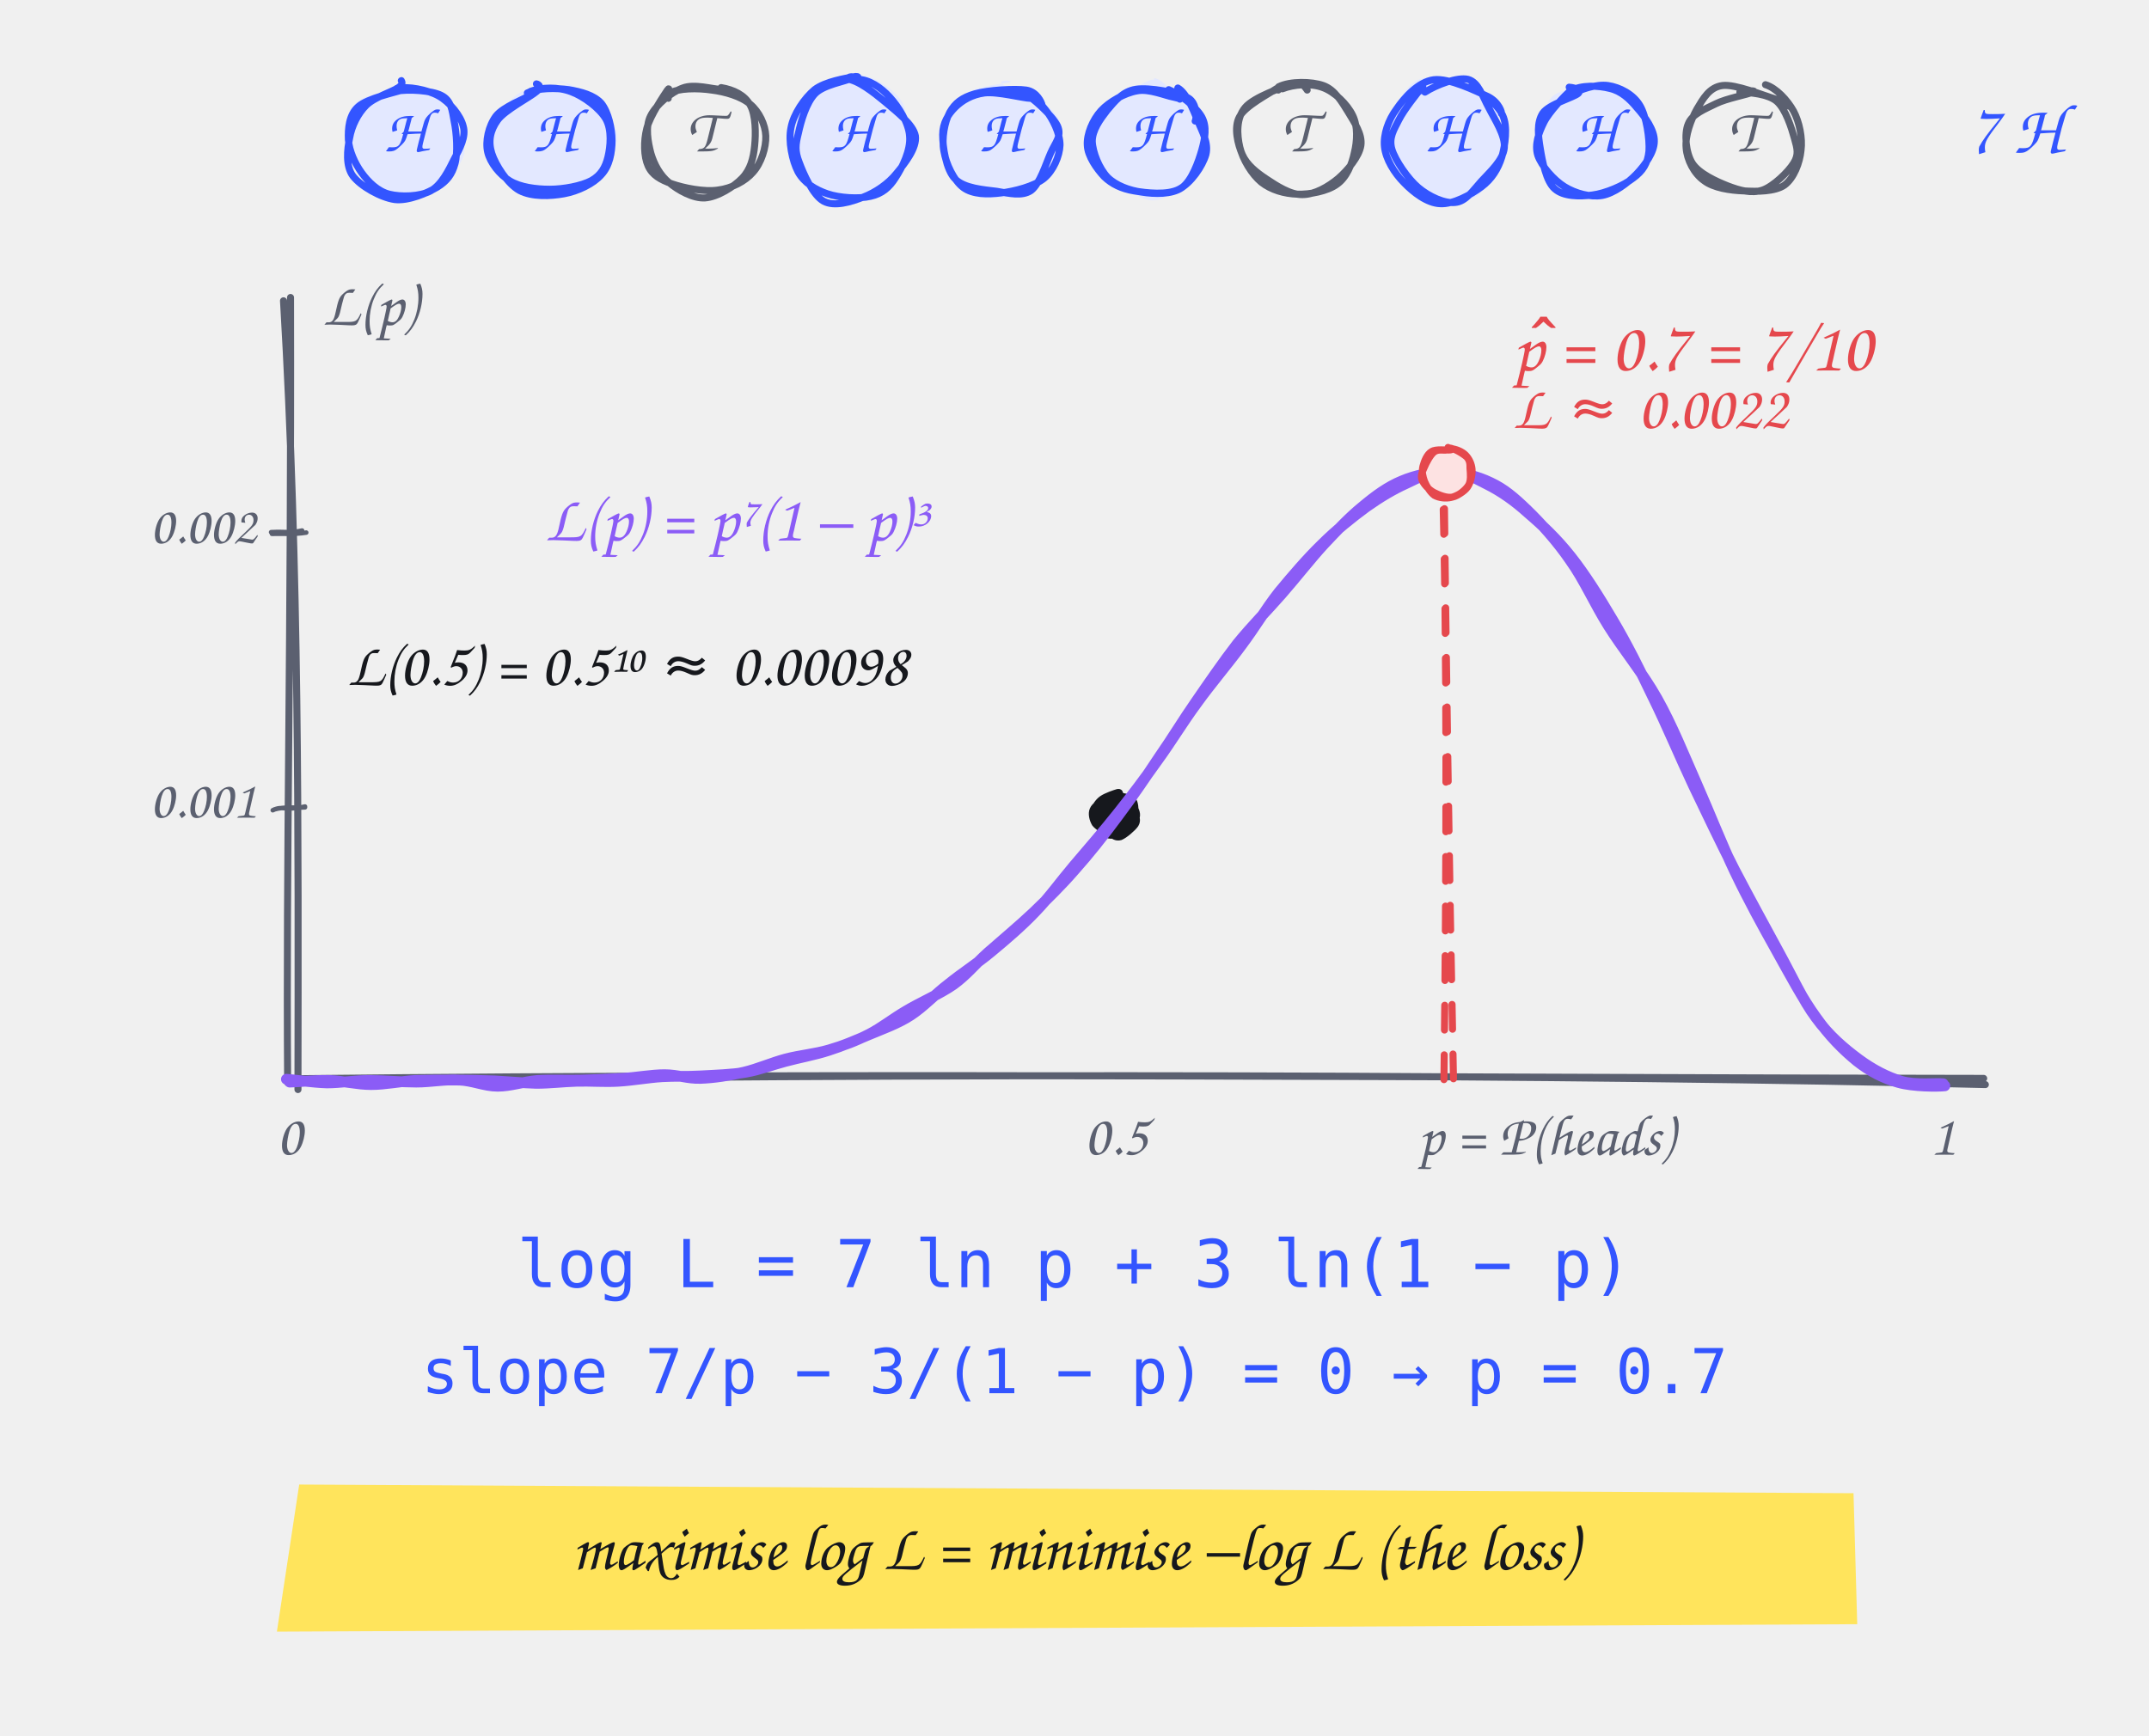
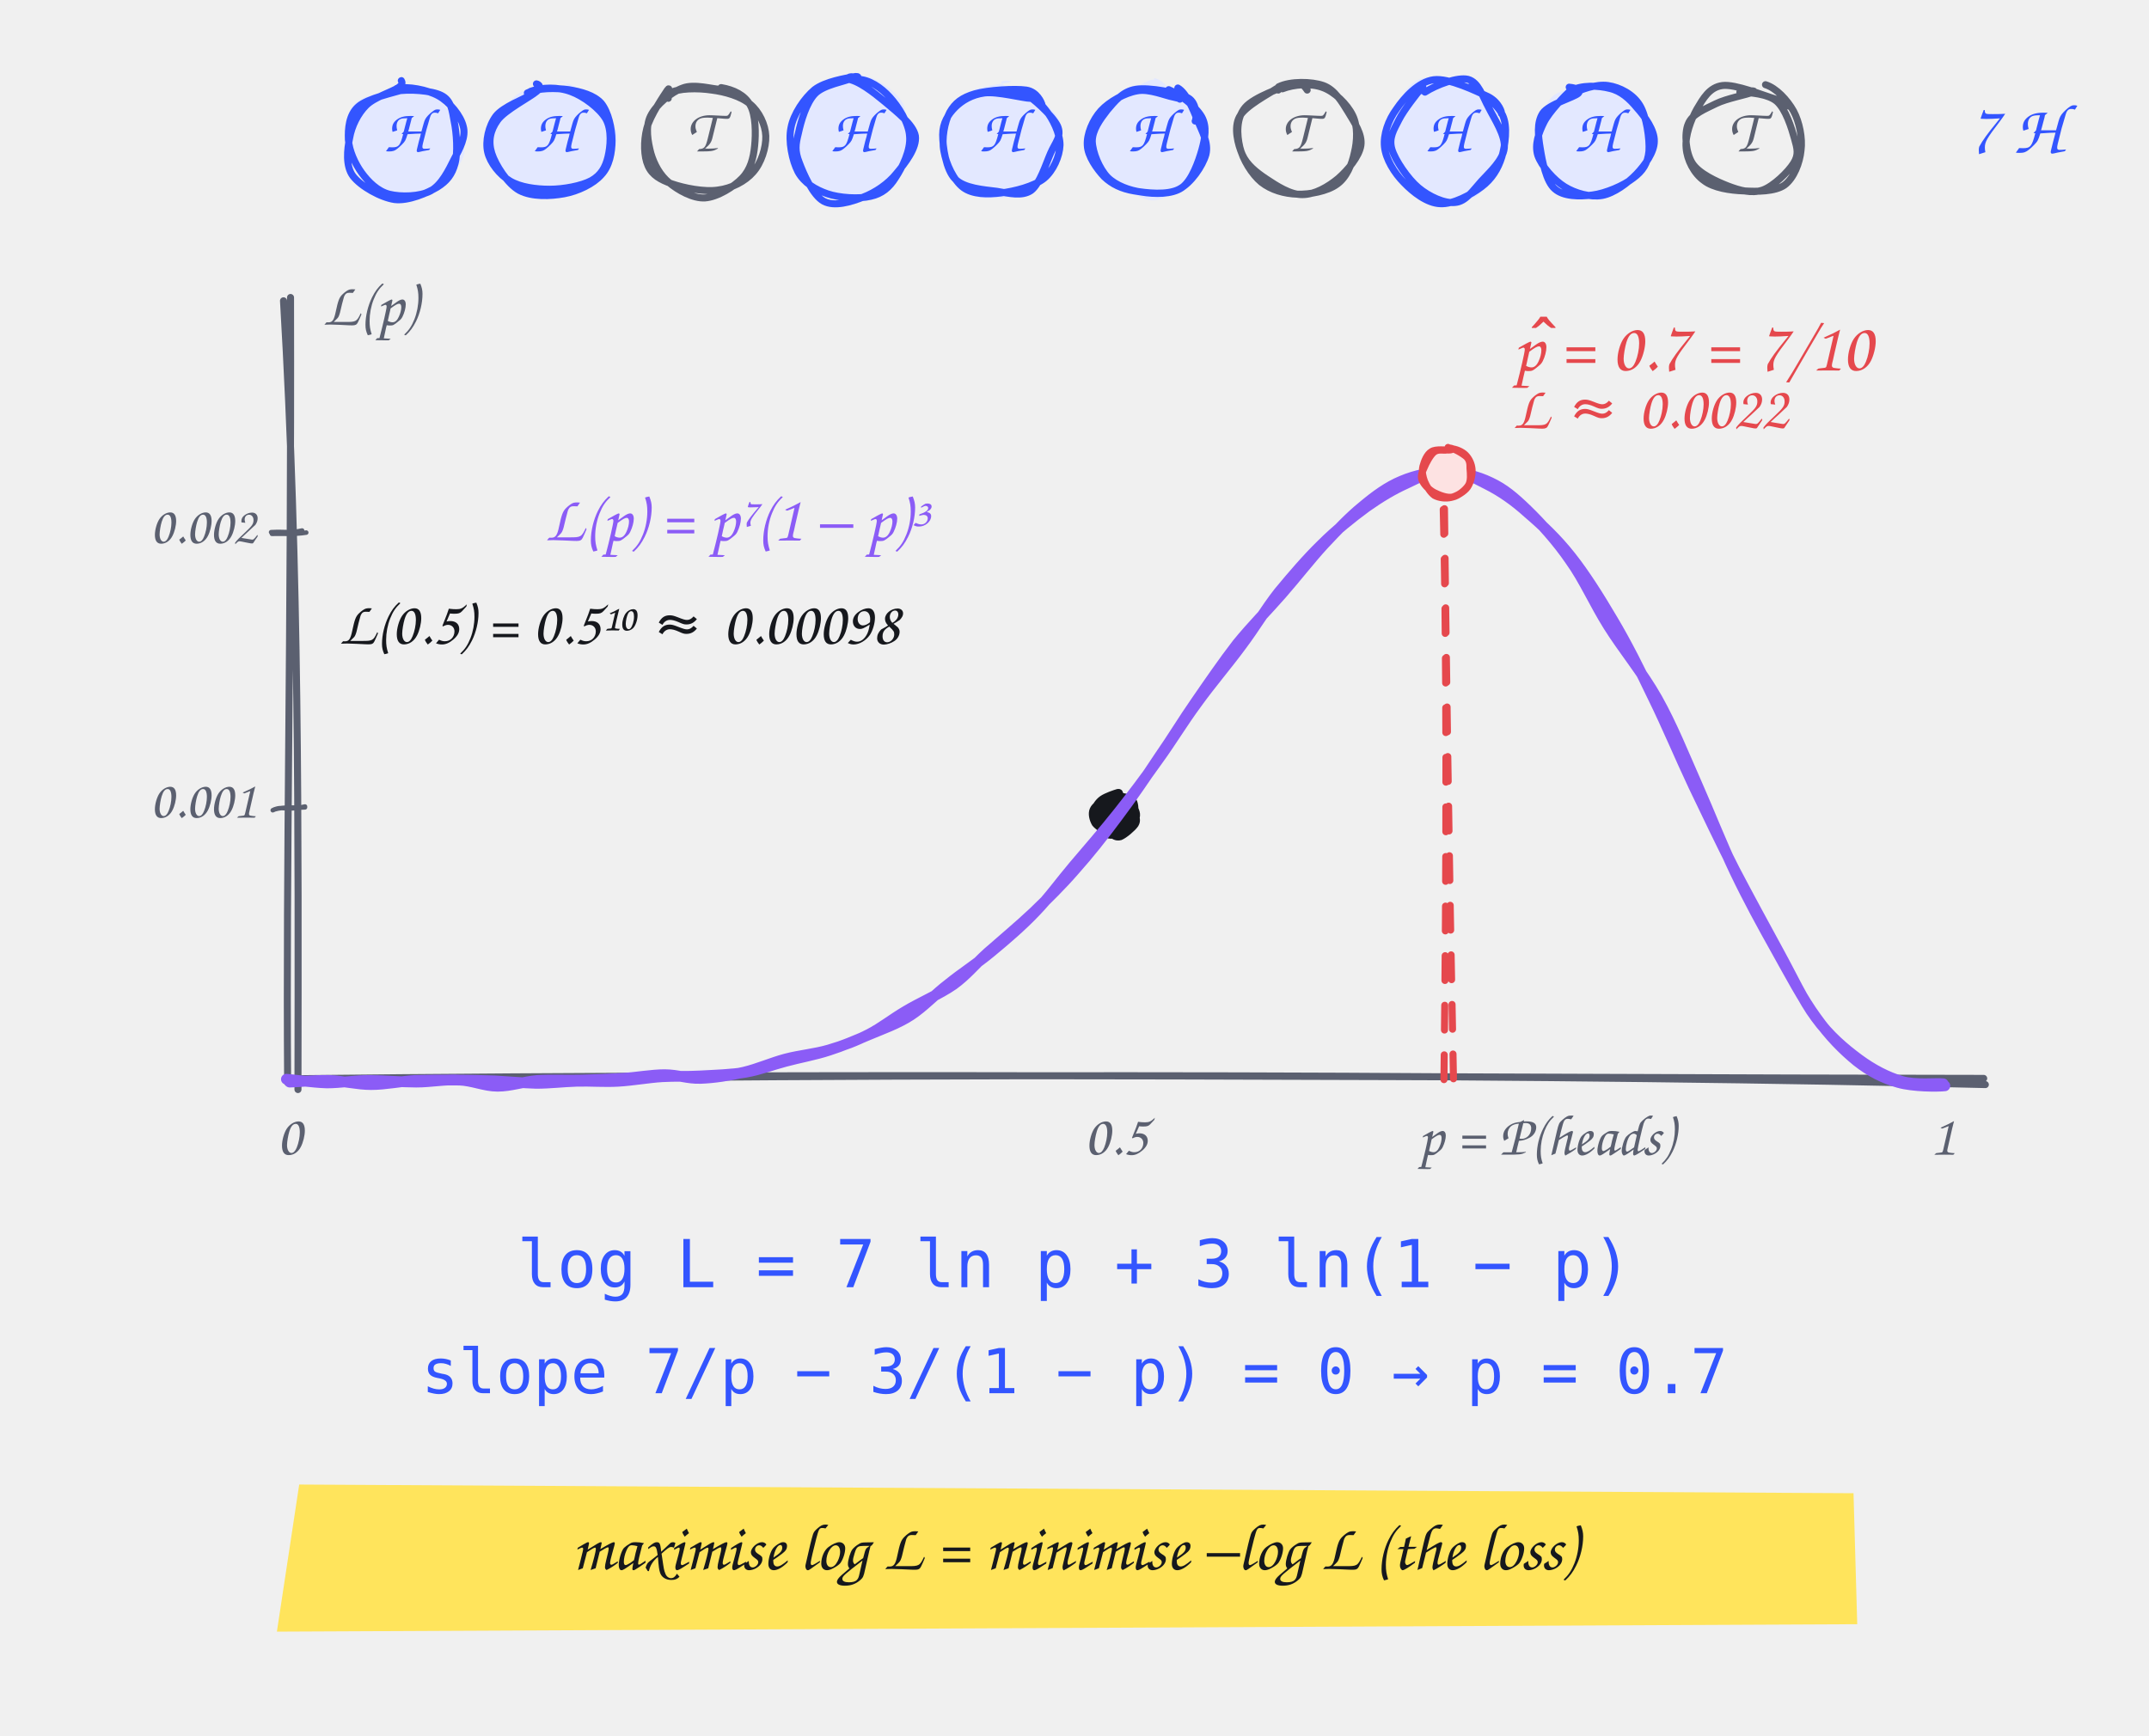
<svg xmlns="http://www.w3.org/2000/svg" viewBox="0 0 520 420" class="dg" font-family="Excalifont" data-diagram="maximum-likelihood">
  <style>
.dg path{fill:none;stroke-linecap:round;stroke-linejoin:round;stroke-width:1.7}
.dg .w-thick{stroke-width:2.6}.dg .w-thin{stroke-width:1.1}
.dg text{font-family:Excalifont,'Comic Sans MS',cursive;stroke:none}.dg .t-mono{font-family:'JetBrains Mono',monospace}
.s-ink{stroke:#16181D}.s-muted{stroke:#5B6070}.s-red{stroke:#E5484D}.s-blue{stroke:#3355FF}.s-green{stroke:#12A150}.s-orange{stroke:#F59E0B}.s-violet{stroke:#8B5CF6}.s-paper{stroke:#fff}.s-hl{stroke:#FFE45C}
.f-ink{fill:#16181D!important}.f-muted{fill:#E9E3D9!important}.f-red{fill:#FDE2E2!important}.f-blue{fill:#E3E8FF!important}.f-green{fill:#D8F5E5!important}.f-orange{fill:#FFF1D6!important}.f-violet{fill:#EDE5FF!important}.f-paper{fill:#fff!important}.f-hl{fill:#FFE45C!important}
.h-red{stroke:#E5484D}.h-blue{stroke:#3355FF}.h-green{stroke:#12A150}.h-orange{stroke:#F59E0B}.h-violet{stroke:#8B5CF6}.h-hl{stroke:#FFE45C}.h-ink{stroke:#16181D}.h-muted{stroke:#9AA0AE}
.t-ink{fill:#16181D}.t-muted{fill:#5B6070}.t-red{fill:#E5484D}.t-blue{fill:#3355FF}.t-green{fill:#12A150}.t-orange{fill:#B7791F}.t-violet{fill:#8B5CF6}.t-paper{fill:#fff}
</style>
  <g data-el="0" data-step="0" style="--i:0">
    <path d="M97.3 20.7 C100 20.6, 103.7 22.3, 105.9 24 C108.2 25.8, 109.8 28.7, 110.6 31.3 C111.5 34, 111.9 37.4, 110.9 39.9 C109.8 42.5, 107.1 45.5, 104.3 46.6 C101.6 47.7, 97.3 47.4, 94.4 46.6 C91.5 45.9, 88.5 44.5, 86.8 42.3 C85.2 40.1, 84.3 36.2, 84.5 33.3 C84.7 30.5, 85.8 27.1, 88 25.2 C90.2 23.2, 95.8 22.6, 97.7 21.8 C99.6 21, 99.2 20.4, 99.2 20.3 M103.7 22.9 C106 24.3, 107.9 26.9, 109.4 29.3 C110.8 31.7, 112.8 34.7, 112.3 37.3 C111.7 39.9, 108.6 43, 105.8 44.9 C103.1 46.8, 98.5 48.8, 95.8 48.9 C93.1 48.9, 91.6 47.2, 89.6 44.9 C87.7 42.6, 84.6 38.4, 83.8 35.2 C83.1 32, 83.7 28, 85.2 25.9 C86.6 23.8, 89.4 22.9, 92.7 22.5 C96 22, 103.1 23.3, 105.2 23.2 C107.2 23.1, 105.2 21.8, 104.8 21.7" class="f-blue" />
    <path d="M96 21.4 C98.7 20.8, 103.4 21.7, 106.1 23.2 C108.8 24.7, 111.5 28, 112.1 30.6 C112.8 33.1, 111.3 35.9, 109.9 38.5 C108.6 41.1, 106.9 44.7, 104.2 46.2 C101.6 47.6, 97 47.7, 94.2 47 C91.4 46.3, 89.1 44, 87.5 41.8 C85.9 39.6, 84.5 36.5, 84.3 33.8 C84.2 31.2, 84.4 27.8, 86.7 25.8 C88.9 23.8, 95.5 22.4, 97.6 21.7 C99.6 21.1, 99.2 22, 99 21.8 M95.7 22.1 C98.8 21.5, 104.5 21.9, 106.8 23.1 C109.2 24.3, 109.4 26.7, 109.9 29.4 C110.5 32.2, 110.8 37, 110.1 39.6 C109.4 42.2, 108.2 43.8, 105.8 45.3 C103.4 46.7, 98.9 48.7, 95.5 48.3 C92.1 47.8, 87.3 45.1, 85.4 42.6 C83.6 40.2, 84 36.2, 84.6 33.4 C85.1 30.5, 86.6 27.5, 88.6 25.5 C90.6 23.5, 95 22.2, 96.4 21.2 C97.9 20.2, 97 19.5, 97.1 19.5" class="s-blue" pathLength="1" />
    <text x="98" y="34" font-size="15" text-anchor="middle" dominant-baseline="central" class="t t-blue t-bold">H</text>
    <path d="M136.7 21.7 C139.7 22.1, 143.1 23.9, 145.2 25.9 C147.3 27.9, 149.5 30.8, 149.3 33.6 C149.2 36.4, 146.5 40.6, 144.3 42.9 C142.1 45.3, 139 47.1, 136.1 47.5 C133.3 48, 129.9 46.9, 127.2 45.5 C124.6 44.1, 121.5 41.5, 120.3 38.9 C119.2 36.3, 119.1 32.8, 120.1 30 C121.1 27.2, 123.4 23.5, 126.5 22.1 C129.6 20.7, 136.5 21.5, 138.7 21.6 C141 21.6, 140.1 22, 139.9 22.3 M135.5 19.9 C138.5 19.9, 142 22.8, 144.2 25.1 C146.4 27.3, 148.7 30.6, 148.8 33.3 C148.9 36, 146.7 39.2, 144.7 41.4 C142.8 43.6, 139.9 46.1, 137 46.5 C134.2 47, 130.3 45.6, 127.5 44.1 C124.7 42.5, 121.3 39.7, 120.2 37.2 C119.1 34.7, 119.9 31.4, 120.8 29 C121.7 26.6, 123 24.5, 125.7 23.1 C128.3 21.7, 135.2 21.1, 136.8 20.6 C138.4 20, 135.5 19.6, 135.3 19.7" class="f-blue" />
    <path d="M127.6 22.5 C130.2 21.2, 134.6 21.3, 137.6 21.7 C140.6 22.2, 143.7 23, 145.5 25 C147.2 27.1, 148.1 31.1, 148.1 34 C148.1 36.9, 147.5 40.2, 145.5 42.3 C143.6 44.5, 139.8 46.3, 136.5 46.9 C133.2 47.5, 128.7 47.7, 125.7 46.1 C122.8 44.5, 119.9 39.9, 119 37.1 C118.1 34.2, 118.6 31.6, 120.4 29.1 C122.2 26.6, 128.3 23.5, 129.9 22.1 C131.4 20.6, 129.8 20.3, 129.8 20.3 M128.4 22.1 C131 21.1, 135.1 21, 138.2 22.2 C141.2 23.3, 145.1 26.2, 146.6 28.8 C148.1 31.5, 147.7 35.5, 147.1 38 C146.5 40.5, 145.4 42.4, 143.1 43.7 C140.7 45, 136.3 45.8, 133 45.8 C129.7 45.8, 125.9 45.3, 123.4 43.8 C120.9 42.3, 118.6 39.4, 118 36.8 C117.4 34.2, 118.2 30.5, 120 28.1 C121.8 25.8, 126.8 24, 128.6 22.9 C130.4 21.7, 130.6 21.6, 130.7 21.4" class="s-blue" pathLength="1" />
    <text x="134" y="34" font-size="15" text-anchor="middle" dominant-baseline="central" class="t t-blue t-bold">H</text>
    <path d="M174.5 21.2 C177.5 21.7, 180.2 23, 181.5 25.4 C182.9 27.8, 182.9 32.4, 182.6 35.3 C182.3 38.3, 181.6 41, 179.6 43.1 C177.6 45.2, 173.6 47.7, 170.6 47.9 C167.7 48.1, 164 46, 161.9 44.2 C159.7 42.4, 158.3 39.8, 157.5 37.1 C156.8 34.4, 156.1 30.7, 157.4 28.1 C158.7 25.4, 162.4 22.3, 165.2 21.3 C168 20.2, 172.5 21.6, 174.2 21.6 C175.9 21.7, 175.6 21.5, 175.4 21.6 M161.9 22.6 C164.1 21.3, 168.9 21.3, 172.2 21.8 C175.4 22.2, 179.3 23.3, 181.5 25.2 C183.7 27, 185.2 30.2, 185.3 32.9 C185.4 35.7, 184.2 39.5, 182.2 41.7 C180.3 43.9, 177 45.6, 173.7 46 C170.4 46.5, 165.5 45.5, 162.6 44.5 C159.8 43.5, 157.8 42.4, 156.8 40.1 C155.8 37.9, 155.7 34.2, 156.5 31.1 C157.3 28, 160.7 23, 161.5 21.8 C162.4 20.5, 161.1 23.7, 161.7 23.8" class="s-muted" pathLength="1" />
    <text x="170" y="34" font-size="15" text-anchor="middle" dominant-baseline="central" class="t t-muted t-bold">T</text>
    <path d="M199.4 21.7 C202.2 20.5, 208.1 19.5, 211 20.4 C213.9 21.3, 215.5 24.3, 216.9 26.9 C218.3 29.4, 219.7 32.9, 219.5 35.9 C219.2 38.9, 217.5 42.9, 215.4 45 C213.3 47, 209.9 48, 207 48.2 C204 48.5, 200.1 48.2, 197.8 46.6 C195.4 45, 193.6 41.7, 192.9 38.5 C192.2 35.3, 191.8 30.5, 193.5 27.4 C195.1 24.3, 200.7 21.3, 203 19.9 C205.2 18.4, 206.9 18.4, 207.2 18.8 M201.4 19.2 C203.9 17.8, 207.6 17.7, 210.5 18.7 C213.4 19.7, 217.2 22.5, 218.5 25.1 C219.8 27.7, 219 31.1, 218.4 34.2 C217.8 37.2, 216.6 41.2, 215 43.4 C213.4 45.7, 211.4 47.3, 208.5 47.6 C205.7 47.9, 200.8 46.5, 197.9 45.1 C194.9 43.7, 191.6 41.9, 191 39 C190.4 36.2, 192.7 31, 194.4 28 C196 24.9, 199.7 22.1, 200.9 20.7 C202.2 19.3, 201.7 19.6, 201.7 19.7" class="f-blue" />
    <path d="M207.5 19.2 C210.3 19.2, 213.2 21.2, 215.3 23.5 C217.4 25.8, 219.9 29.7, 220.1 33 C220.4 36.3, 218.3 40.6, 216.7 43 C215.2 45.4, 213.4 46.9, 210.7 47.5 C207.9 48.2, 203.1 47.9, 200.2 46.9 C197.3 45.9, 194.6 44.3, 193.1 41.6 C191.7 38.9, 190.7 34.2, 191.4 30.9 C192 27.6, 194.6 23.8, 197.1 21.7 C199.7 19.7, 204.8 18.9, 206.5 18.6 C208.3 18.2, 207.5 19.2, 207.5 19.7 M204.8 19.1 C207.7 19.4, 211.4 22.4, 214.2 24.7 C216.9 27, 221 30.1, 221.5 32.9 C221.9 35.8, 219 39.5, 216.9 42 C214.9 44.5, 211.8 46.6, 208.9 47.7 C205.9 48.9, 201.9 50.1, 199.3 48.7 C196.7 47.3, 194.4 42, 193.4 39.3 C192.3 36.5, 192.5 35, 193.2 32.2 C193.8 29.4, 195.1 24.9, 197.2 22.7 C199.3 20.5, 204.6 19.7, 205.9 19 C207.3 18.4, 205.3 18.5, 205.2 18.9" class="s-blue" pathLength="1" />
    <text x="206" y="34" font-size="15" text-anchor="middle" dominant-baseline="central" class="t t-blue t-bold">H</text>
    <path d="M246.6 20.8 C249.3 21.4, 252 25.5, 253.7 27.8 C255.5 30.1, 257.3 31.9, 257 34.5 C256.7 37.1, 254.4 41.3, 251.9 43.5 C249.4 45.7, 245.4 47.8, 242.2 47.9 C239 48, 234.9 45.8, 232.7 44.1 C230.5 42.4, 229.5 40.5, 228.9 37.9 C228.4 35.3, 228.1 31.4, 229.4 28.7 C230.7 26.1, 233.6 23.2, 236.8 22.1 C240.1 21, 246.5 21.5, 248.9 22 C251.3 22.6, 251.1 25, 251.1 25.1 M243.5 21.2 C246.5 21.5, 250.8 23.5, 253.1 25.3 C255.3 27.2, 257.1 29.3, 257 32.3 C256.9 35.2, 254.6 40.7, 252.5 43.1 C250.4 45.6, 247.2 46.3, 244.4 47 C241.7 47.7, 238.3 48.7, 236 47.3 C233.8 45.8, 232.1 41.3, 230.9 38.4 C229.7 35.6, 228.2 33, 228.7 30.3 C229.2 27.7, 231.4 24.3, 234 22.5 C236.6 20.8, 242.9 20.3, 244.3 19.9 C245.6 19.5, 242.3 19.3, 242.2 19.9" class="f-blue" />
    <path d="M246.3 22.2 C249 22.9, 251.4 24.4, 253 26.6 C254.7 28.7, 256.5 32.3, 256.5 35.1 C256.4 37.8, 254.9 41.3, 252.6 43.2 C250.2 45.1, 245.5 46.3, 242.2 46.7 C239 47.1, 235.4 47.1, 233.1 45.4 C230.8 43.7, 228.9 39.6, 228.4 36.6 C227.8 33.5, 228.6 29.5, 229.8 27.2 C231.1 24.9, 232.8 23.6, 235.9 22.7 C239 21.8, 245.6 21.4, 248.3 21.8 C251 22.2, 252 24.9, 252.1 25.2 M247.3 22.2 C249.9 23.6, 254.7 28, 255.9 30.5 C257 33, 255.3 34.5, 254.2 37.1 C253.1 39.6, 251.6 44.5, 249.5 46.1 C247.3 47.6, 244.2 46.8, 241.2 46.3 C238.1 45.9, 233.3 45.6, 231.1 43.3 C228.9 41.1, 228.1 35.5, 228.1 32.6 C228.1 29.8, 229.4 27.7, 231.1 26 C232.8 24.3, 235.2 22.9, 238.2 22.5 C241.3 22.1, 247.7 23.8, 249.3 23.8 C250.8 23.9, 247.7 23, 247.6 22.8" class="s-blue" pathLength="1" />
    <text x="242" y="34" font-size="15" text-anchor="middle" dominant-baseline="central" class="t t-blue t-bold">H</text>
    <path d="M282.8 21 C285.7 21.7, 289.4 24.5, 290.6 27.1 C291.9 29.7, 291.3 33.6, 290.6 36.4 C289.9 39.3, 288.4 42.3, 286.4 44.3 C284.5 46.3, 281.6 48.6, 278.8 48.5 C276.1 48.4, 272.1 45.7, 269.9 43.8 C267.7 41.9, 266.2 40, 265.7 37.2 C265.1 34.5, 265.4 29.9, 266.8 27.2 C268.1 24.5, 270.7 21.8, 273.8 20.9 C277 20, 283.2 21.2, 285.6 22 C288 22.8, 288.5 25.6, 288.3 25.8 M279.2 18.9 C281.8 19.2, 284.2 23.2, 286.4 25.6 C288.7 28.1, 292.2 30.9, 292.7 33.7 C293.2 36.5, 291.3 40.7, 289.4 42.7 C287.5 44.6, 284.3 44.9, 281.5 45.5 C278.8 46.1, 275.3 47, 272.9 46.1 C270.5 45.3, 268.4 42.8, 266.9 40.4 C265.3 37.9, 263 34, 263.6 31.3 C264.2 28.6, 268.1 25.9, 270.6 23.9 C273.1 21.9, 277.1 19.7, 278.7 19.3 C280.3 18.9, 280.1 21.3, 280.2 21.5" class="f-blue" />
    <path d="M282.8 21.7 C285.5 22.8, 289.4 25.8, 290.8 28.3 C292.1 30.7, 291.6 33.4, 290.8 36.3 C290 39.1, 288.4 43.7, 286 45.4 C283.6 47.1, 279.3 47, 276.3 46.5 C273.3 46.1, 270 44.9, 268 42.9 C266 40.8, 264.4 36.9, 264.3 34.2 C264.3 31.5, 266.2 28.9, 267.9 26.7 C269.7 24.6, 271.6 22.1, 274.9 21.6 C278.1 21.1, 285.1 22.4, 287.5 23.7 C289.8 25, 289.5 28.9, 289.2 29.3 M285 21.3 C287.1 22.5, 288.7 26.5, 289.8 29.2 C290.9 31.9, 292.5 34.6, 291.8 37.4 C291 40.2, 288.2 44.3, 285.3 45.8 C282.4 47.3, 277.4 46.7, 274.4 46.2 C271.4 45.7, 269.1 44.6, 267.2 42.8 C265.4 40.9, 263.2 37.8, 263.1 35.2 C262.9 32.5, 264.4 29, 266.4 26.8 C268.4 24.6, 272.2 22.5, 275.1 22 C278 21.4, 282.1 23.2, 283.9 23.5 C285.6 23.9, 285.2 23.8, 285.5 24" class="s-blue" pathLength="1" />
    <text x="278" y="34" font-size="15" text-anchor="middle" dominant-baseline="central" class="t t-blue t-bold">H</text>
    <path d="M310.3 21.5 C313.1 20.4, 317.2 20.1, 320.1 21.2 C322.9 22.2, 326 25.2, 327.3 27.9 C328.6 30.5, 328.4 34.2, 327.7 37 C327.1 39.8, 325.9 42.9, 323.5 44.6 C321.2 46.3, 316.9 47.1, 313.9 47 C310.8 46.9, 307.6 46, 305.2 44.1 C302.9 42.2, 300.7 38.6, 300 35.6 C299.3 32.6, 299.1 28.6, 301.3 26 C303.4 23.5, 310.3 21.1, 312.8 20.3 C315.3 19.6, 316 21.5, 316.3 21.8 M309.4 21 C312.2 19.6, 317.4 19.7, 320.2 20.7 C323 21.7, 324.7 24.7, 326.2 27.1 C327.7 29.6, 329.7 32.5, 329.3 35.2 C328.9 37.9, 326.1 41.2, 323.8 43.2 C321.4 45.2, 318.1 47.1, 315.2 47.1 C312.3 47.2, 308.8 44.9, 306.4 43.3 C304 41.7, 301.7 39.9, 300.6 37.4 C299.5 34.9, 298.5 30.9, 299.9 28.3 C301.2 25.7, 307.2 22.6, 308.8 21.5 C310.4 20.5, 309.3 21.4, 309.3 21.8" class="s-muted" pathLength="1" />
    <text x="314" y="34" font-size="15" text-anchor="middle" dominant-baseline="central" class="t t-muted t-bold">T</text>
    <path d="M348.6 20 C351.7 19.7, 357.5 21.4, 359.8 23.1 C362.2 24.7, 362.3 27.2, 362.7 30.1 C363 33, 363.1 37.6, 362 40.6 C360.9 43.6, 359 46.9, 356.2 48 C353.3 49.1, 347.7 48.4, 344.8 47.2 C341.8 45.9, 339.9 43.2, 338.5 40.6 C337 37.9, 335.7 34, 336.1 31 C336.6 28.1, 338.7 24.5, 341.1 22.8 C343.6 21, 348.8 20.9, 350.7 20.5 C352.7 20.1, 352.7 20.3, 352.7 20.5 M356.1 21.6 C358.8 22.8, 360.4 26.1, 361.9 28.3 C363.4 30.6, 365.3 32.3, 365 35.1 C364.8 37.9, 362.8 42.7, 360.2 45.1 C357.5 47.5, 352.4 49.5, 349.3 49.3 C346.1 49.2, 343.6 45.9, 341.1 44 C338.7 42.2, 335.4 41.3, 334.9 38.2 C334.3 35.1, 336.4 28.6, 338 25.4 C339.6 22.2, 341.6 19.5, 344.4 18.9 C347.3 18.2, 353.5 20.9, 355 21.5 C356.6 22, 353.9 21.7, 353.8 22" class="f-blue" />
    <path d="M355.5 21.1 C358.3 22.1, 362.3 25.1, 363.6 27.9 C364.9 30.7, 364.2 35.1, 363.4 38 C362.5 40.9, 361 43.3, 358.5 45.2 C356 47.1, 351.6 49.5, 348.5 49.3 C345.3 49.2, 341.9 46.5, 339.7 44.2 C337.4 41.9, 335.3 38.5, 335 35.5 C334.7 32.6, 335.9 29.1, 337.9 26.4 C339.8 23.6, 343.2 19.8, 346.9 19.3 C350.6 18.8, 357.3 22.1, 360.1 23.4 C362.8 24.8, 363.5 27.4, 363.3 27.5 M344.8 22.3 C347.6 20.5, 352.7 18.6, 355.2 19.2 C357.8 19.9, 358.7 23.3, 360.2 26 C361.6 28.8, 364.3 32.8, 364 35.8 C363.7 38.8, 360.4 41.7, 358.4 43.9 C356.4 46.1, 354.7 48.8, 352.1 49 C349.6 49.3, 345.8 47.6, 343.2 45.4 C340.7 43.3, 337.6 38.8, 336.8 36.1 C336 33.3, 337.3 31.4, 338.5 29 C339.7 26.6, 342.9 22.6, 343.8 21.5 C344.8 20.3, 343.9 21.8, 344.3 22" class="s-blue" pathLength="1" />
    <text x="350" y="34" font-size="15" text-anchor="middle" dominant-baseline="central" class="t t-blue t-bold">H</text>
    <path d="M385.8 20.2 C388.3 20, 390.9 21.8, 393.3 23.4 C395.6 25, 399 27.3, 399.9 30 C400.8 32.7, 400 37.1, 398.6 39.6 C397.2 42.2, 394.3 44.1, 391.5 45.5 C388.6 46.8, 384.5 48.3, 381.5 47.5 C378.5 46.8, 375 43.2, 373.5 40.8 C372 38.4, 372.2 36.3, 372.6 33.4 C373 30.5, 373.4 25.3, 375.8 23.2 C378.3 21.1, 385.1 21.2, 387.1 20.7 C389.1 20.2, 387.8 20, 387.8 20.4 M383 22.7 C385.4 21.7, 387.3 21.3, 389.9 22.1 C392.5 22.9, 396.6 25.3, 398.5 27.6 C400.3 29.9, 401.6 33.3, 400.8 35.9 C400 38.5, 395.8 41.1, 393.5 43.2 C391.1 45.3, 389.8 48.1, 387 48.4 C384.2 48.6, 379 46.9, 376.5 44.6 C373.9 42.3, 372.2 37.7, 371.7 34.7 C371.2 31.7, 371.8 28.5, 373.5 26.5 C375.2 24.6, 380.5 24.1, 381.8 23 C383.1 22, 381 19.8, 381.2 20" class="f-blue" />
    <path d="M380 22 C382.6 20.5, 386.8 20.7, 389.5 21.4 C392.2 22, 394.3 23.9, 396.1 26.1 C398 28.2, 400.4 31.5, 400.3 34.2 C400.3 36.8, 398.1 39.9, 396 42.1 C393.9 44.3, 390.5 46.8, 387.7 47.3 C384.8 47.8, 381.2 46.8, 378.6 45.2 C376 43.6, 373 40.2, 372.1 37.6 C371.3 35, 372.3 32.2, 373.6 29.6 C374.9 27, 378.7 23.1, 380 21.9 C381.2 20.7, 381.3 22.1, 381.3 22.2 M380.1 23 C382.3 21.6, 386.3 20.3, 389.1 20.7 C391.9 21.1, 395.2 22.8, 396.8 25.5 C398.4 28.1, 399.2 33.7, 399 36.6 C398.7 39.6, 397.5 41.4, 395.2 43.1 C392.9 44.9, 388.5 46.8, 385.3 47.2 C382.2 47.6, 378.3 47.6, 376.2 45.7 C374.1 43.9, 373.2 39, 372.7 35.9 C372.2 32.9, 371.8 29.7, 373.3 27.4 C374.8 25.2, 380.8 23.6, 381.9 22.6 C383 21.5, 380 21.1, 379.7 21.1" class="s-blue" pathLength="1" />
    <text x="386" y="34" font-size="15" text-anchor="middle" dominant-baseline="central" class="t t-blue t-bold">H</text>
    <path d="M427.2 20.5 C429.8 21.3, 432.5 24.2, 434 26.9 C435.4 29.5, 436.2 33.4, 435.8 36.4 C435.5 39.4, 434.1 43.1, 431.8 44.8 C429.5 46.4, 425.2 46.4, 421.9 46.2 C418.7 46.1, 414.6 45.5, 412.3 43.7 C409.9 42, 408.2 38.7, 408 35.8 C407.7 32.9, 409.2 28.9, 410.6 26.4 C412.1 23.9, 413.6 21.1, 416.8 20.7 C419.9 20.3, 426.7 23.1, 429.4 23.9 C432 24.7, 432.8 25.8, 432.9 25.7 M421 22.3 C423.4 22.4, 427.7 22.7, 429.9 24.5 C432.1 26.4, 433.5 31, 434.2 33.5 C434.9 36, 435.3 37.4, 434 39.5 C432.7 41.6, 429.1 45.1, 426.5 46 C423.8 46.9, 421 46.1, 418.1 45 C415.3 43.9, 411.1 42, 409.5 39.5 C407.9 37, 407.5 32.3, 408.5 30 C409.4 27.6, 412.6 26.4, 415.2 25.1 C417.8 23.8, 422.9 22.9, 424.1 22.3 C425.3 21.8, 422.8 22.1, 422.4 21.9" class="s-muted" pathLength="1" />
    <text x="422" y="34" font-size="15" text-anchor="middle" dominant-baseline="central" class="t t-muted t-bold">T</text>
  </g>
  <g data-el="1" data-step="0" style="--i:1">
    <text x="476" y="34" font-size="17" text-anchor="start" dominant-baseline="central" class="t t-blue t-bold">7 H</text>
  </g>
  <g data-el="2" data-step="1" style="--i:0">
    <path d="M69.7 261.1 C214.4 259.5, 360.7 260.9, 480 261 M70.6 261.8 C227.9 259.5, 385.6 260.1, 480.4 262.5" class="s-muted" pathLength="1" />
    <path d="M72.1 263.7 C72.2 201, 72.4 137.9, 68.6 72.8 M69.6 262 C69.2 208.2, 70.5 156.4, 70.3 72" class="s-muted" pathLength="1" />
    <text x="70" y="277" font-size="14" text-anchor="middle" dominant-baseline="central" class="t t-muted">0</text>
    <text x="270" y="277" font-size="14" text-anchor="middle" dominant-baseline="central" class="t t-muted">0.5</text>
    <text x="470" y="277" font-size="14" text-anchor="middle" dominant-baseline="central" class="t t-muted">1</text>
    <path d="M66 196.1 C68.5 194.9, 68.9 196.3, 73.8 195.2 M66.4 195.9 C68.8 195.2, 71.2 195.6, 73.8 195.4" class="s-muted w-thin" pathLength="1" />
    <text x="62" y="195.6" font-size="13" text-anchor="end" dominant-baseline="central" class="t t-muted">0.001</text>
    <path d="M65.6 128.8 C69.1 128.6, 70 129.1, 73.1 128.4 M65.8 129.2 C68.3 129.1, 71 129.4, 74.1 128.9" class="s-muted w-thin" pathLength="1" />
    <text x="62" y="129.2" font-size="13" text-anchor="end" dominant-baseline="central" class="t t-muted">0.002</text>
    <text x="78" y="76" font-size="15" text-anchor="start" dominant-baseline="central" class="t t-muted">L(p)</text>
    <text x="374" y="277" font-size="14" text-anchor="middle" dominant-baseline="central" class="t t-muted">p = P(heads)</text>
  </g>
  <g data-el="3" data-step="1" style="--i:1">
    <path d="M269.6 191.8 C270.7 191.7, 272.4 192.4, 273.2 193.2 C274.1 194, 274.4 195.4, 274.6 196.4 C274.8 197.4, 275 198.2, 274.5 199.1 C274.1 200, 272.7 201.3, 271.7 201.7 C270.7 202.1, 269.4 201.8, 268.4 201.5 C267.4 201.2, 266.2 201, 265.7 200.1 C265.2 199.2, 265 197.3, 265.2 196.2 C265.4 195.2, 266.1 194.4, 266.9 193.8 C267.6 193.2, 269.1 192.8, 269.6 192.6 C270.2 192.3, 270.2 192.1, 270.3 192.1 M270.8 192 C271.9 192.2, 273.5 193.5, 274.2 194.3 C274.9 195.2, 275 196.1, 275 197.1 C275 198.2, 275 199.8, 274.3 200.5 C273.7 201.3, 272.1 201.5, 271 201.6 C269.9 201.7, 268.8 201.5, 267.8 201 C266.9 200.5, 265.6 199.4, 265.2 198.5 C264.8 197.7, 265.3 196.5, 265.7 195.6 C266 194.7, 266.5 193.7, 267.5 193.1 C268.4 192.4, 270.8 191.8, 271.4 191.7 C271.9 191.7, 270.8 192.4, 270.8 192.7" class="f-ink" />
    <path d="M270 192.6 C271 192.6, 272.3 193.1, 273.2 193.9 C274 194.6, 274.9 196, 275 197 C275.1 198, 274.5 198.9, 273.9 199.7 C273.4 200.5, 272.5 201.2, 271.5 201.5 C270.5 201.9, 269 202.4, 268 202 C266.9 201.5, 265.7 199.9, 265.1 199 C264.6 198, 264.5 197.1, 264.7 196.2 C265 195.3, 265.7 194.1, 266.7 193.4 C267.7 192.7, 269.8 192, 270.5 191.8 C271.2 191.7, 270.7 192.3, 270.7 192.4 M270.1 192.6 C271.1 192.7, 273.2 192.9, 274 193.6 C274.7 194.3, 274.6 195.9, 274.7 196.9 C274.8 197.9, 275.3 198.5, 274.7 199.5 C274.1 200.4, 272.1 202.1, 271.1 202.5 C270 202.8, 269.5 202.2, 268.4 201.6 C267.4 201.1, 265.7 200.2, 265 199.3 C264.4 198.3, 264.1 196.9, 264.5 196 C264.9 195, 266.2 194.3, 267.3 193.6 C268.3 193, 270.4 192.4, 270.9 192.2 C271.3 192, 269.9 192.5, 269.7 192.5" class="s-ink" pathLength="1" />
-     <text x="84" y="163.2" font-size="15" text-anchor="start" dominant-baseline="central" class="t t-ink">L(0.5) = 0.5¹⁰ ≈ 0.00098</text>
+     <text x="82" y="153.2" font-size="15" text-anchor="start" dominant-baseline="central" class="t t-ink">L(0.5) = 0.5¹⁰ ≈ 0.00098</text>
  </g>
  <g data-el="4" data-step="2" style="--i:0">
    <path d="M70.1 261.9 C71.7 261.9, 76.4 261.4, 79.7 261.5 C83 261.6, 86.4 262.5, 89.8 262.5 C93.3 262.5, 97 261.7, 100.3 261.5 C103.7 261.4, 106.6 261.4, 109.9 261.4 C113.1 261.4, 116.4 261.5, 119.7 261.6 C123.1 261.8, 126.5 262.1, 129.8 262.2 C133.1 262.2, 136.2 261.8, 139.5 261.7 C142.9 261.6, 146.2 261.9, 149.6 261.7 C153.1 261.5, 156.9 260.8, 160.2 260.6 C163.6 260.4, 166.1 260.6, 169.5 260.4 C172.9 260.2, 177.1 260.1, 180.5 259.5 C183.9 258.9, 186.6 257.8, 190 256.9 C193.3 256, 197.3 255.3, 200.6 254.2 C204 253.1, 206.8 251.9, 210.1 250.5 C213.4 249.1, 217.2 247.8, 220.4 245.7 C223.6 243.6, 226.3 240.6, 229.6 238.1 C232.8 235.5, 236.3 233.3, 239.8 230.4 C243.3 227.5, 247.3 224.1, 250.6 220.6 C253.9 217.2, 256.5 213.5, 259.8 209.6 C263.2 205.6, 267.2 201, 270.6 196.7 C274 192.4, 277.1 188.3, 280.2 183.9 C283.4 179.5, 286.2 174.8, 289.6 170.2 C292.9 165.6, 297.1 160.7, 300.4 156.2 C303.7 151.8, 306.2 147.5, 309.4 143.4 C312.7 139.4, 316.3 135.2, 319.8 131.8 C323.3 128.3, 327.2 125.2, 330.6 122.7 C334 120.3, 337 118.5, 340.3 117 C343.5 115.5, 346.7 113.7, 350 113.7 C353.2 113.7, 356.5 115.5, 359.8 117.2 C363.2 118.9, 366.5 121.2, 369.8 124.2 C373.2 127.1, 376.7 130.4, 380.1 134.7 C383.5 139, 386.9 144.4, 390.2 150 C393.6 155.7, 396.8 162.1, 400 168.8 C403.3 175.5, 406.5 183.2, 409.8 190.2 C413.1 197.1, 416.3 203.8, 419.7 210.5 C423.2 217.2, 427.2 224.5, 430.4 230.4 C433.7 236.4, 436.2 242, 439.4 246.3 C442.6 250.7, 446.3 253.8, 449.8 256.4 C453.2 258.9, 456.7 260.7, 460.1 261.7 C463.5 262.7, 468.5 262.1, 470.2 262.3 M69.3 261.2 C70.8 261.3, 75.7 262, 79.1 262.1 C82.4 262.1, 85.7 261.5, 89.3 261.5 C92.9 261.5, 97 261.9, 100.7 261.9 C104.3 261.9, 107.7 261.2, 111 261.4 C114.3 261.5, 117.2 262.9, 120.4 262.9 C123.6 262.9, 126.6 261.8, 130 261.5 C133.4 261.3, 137.4 261.5, 140.8 261.4 C144.2 261.3, 147.2 261.2, 150.6 261 C153.9 260.8, 157.7 260.1, 160.8 260.1 C164 260.1, 166.3 261.1, 169.5 261 C172.7 260.9, 176.6 260.3, 180 259.5 C183.4 258.7, 186.7 257.2, 190.1 256.3 C193.5 255.4, 197.2 255.1, 200.6 254.1 C204 253.1, 207.2 251.9, 210.3 250.3 C213.4 248.7, 215.8 246.7, 219.2 244.7 C222.5 242.7, 227.4 240.6, 230.7 238.3 C234 235.9, 235.8 233.5, 239 230.6 C242.3 227.7, 246.6 224.1, 250.1 220.8 C253.6 217.4, 256.7 214.4, 260 210.6 C263.4 206.8, 266.9 202.4, 270.3 197.8 C273.7 193.3, 277.4 187.9, 280.5 183.2 C283.7 178.6, 286.2 174.4, 289.4 169.8 C292.5 165.3, 296 160.2, 299.4 155.8 C302.9 151.5, 306.6 147.8, 310.1 143.8 C313.6 139.8, 317 135.4, 320.3 131.8 C323.6 128.3, 326.5 125.2, 329.7 122.6 C332.8 120, 335.8 117.8, 339.2 116.4 C342.5 115, 346.4 114.2, 350 114.2 C353.6 114.3, 357.4 115.2, 360.7 116.8 C363.9 118.3, 366.3 120.3, 369.6 123.5 C372.8 126.6, 376.8 131, 380 135.7 C383.3 140.3, 385.7 145.9, 389.2 151.5 C392.7 157.1, 397.4 162.7, 401 169.1 C404.6 175.5, 407.5 182.8, 410.6 189.8 C413.7 196.8, 416.6 204.3, 419.8 211 C423 217.7, 426.4 223.9, 429.7 229.8 C433 235.7, 436.2 241.8, 439.5 246.3 C442.7 250.8, 446 254.1, 449.3 256.8 C452.6 259.4, 455.8 261, 459.4 262 C462.9 263, 468.9 263, 470.6 262.8" class="s-violet w-thick" pathLength="1" />
  </g>
  <g data-el="5" data-step="2" style="--i:1">
    <text x="178" y="128" font-size="16" text-anchor="middle" dominant-baseline="central" class="t t-violet">L(p) = p⁷(1 − p)³</text>
  </g>
  <g data-el="6" data-step="3" style="--i:0">
    <path d="M351.7 261.1 C350.6 206.8, 349.9 156.2, 349.4 113.2 M349.4 261.3 C350 209.6, 350.2 156.1, 349 114.5" class="s-red" stroke-dasharray="6 6" />
  </g>
  <g data-el="7" data-step="3" style="--i:1">
    <path d="M350.6 108.3 C351.9 108.5, 353.4 109.7, 354.3 110.7 C355.3 111.7, 356.2 113.1, 356.3 114.3 C356.3 115.5, 355.4 117.1, 354.7 118 C353.9 119, 352.9 119.7, 351.6 119.9 C350.4 120.1, 348.3 120, 347.1 119.4 C345.9 118.9, 344.7 117.7, 344.3 116.6 C343.9 115.5, 344.1 114, 344.5 112.8 C344.8 111.6, 345.3 110.1, 346.4 109.4 C347.4 108.7, 350 108.7, 350.7 108.6 C351.5 108.4, 350.8 108.5, 350.9 108.6 M349.6 108.9 C350.8 108.7, 352.5 109.1, 353.5 109.8 C354.5 110.5, 355.6 112, 355.9 113.2 C356.2 114.4, 355.8 116.2, 355.3 117.2 C354.8 118.2, 354.1 118.8, 352.9 119.2 C351.6 119.6, 349.2 119.8, 348 119.4 C346.8 119.1, 346.1 118.2, 345.4 117.2 C344.8 116.2, 344.2 114.4, 344.2 113.3 C344.3 112.2, 344.9 111.2, 345.9 110.3 C346.9 109.5, 349.4 108.4, 350.1 108.2 C350.8 107.9, 350.2 108.4, 350.2 108.6" class="f-red" />
    <path d="M351 108.6 C352.2 108.6, 353.8 109.3, 354.6 110.1 C355.5 111, 356.1 112.3, 356.2 113.6 C356.3 114.9, 355.9 116.7, 355.1 117.9 C354.3 119, 352.5 120.1, 351.1 120.4 C349.8 120.7, 348.2 120.5, 347.1 119.9 C346.1 119.2, 345.2 117.7, 344.7 116.5 C344.3 115.4, 344 114.2, 344.3 112.9 C344.6 111.7, 345.3 109.9, 346.4 109.3 C347.4 108.6, 350 109, 350.9 108.9 C351.7 108.8, 351.4 108.5, 351.4 108.6 M350.6 108.4 C351.9 108.5, 354 109.8, 354.9 110.6 C355.7 111.5, 355.7 112.3, 355.7 113.4 C355.8 114.6, 356 116.4, 355.3 117.5 C354.6 118.6, 352.9 120, 351.5 120.3 C350.1 120.6, 348.2 119.8, 347 119.2 C345.7 118.5, 344.5 117.2, 344.1 116.2 C343.7 115.2, 344.1 114.3, 344.6 113.2 C345.1 112, 346.1 110.1, 347 109.4 C348 108.6, 349.5 109.1, 350.1 108.9 C350.6 108.7, 350.3 108.2, 350.4 108.3" class="s-red" pathLength="1" />
    <text x="366" y="80" font-size="17" text-anchor="start" dominant-baseline="central" class="t t-red t-bold">p̂ = 0.7 = 7/10</text>
    <text x="366" y="101" font-size="15" text-anchor="start" dominant-baseline="central" class="t t-red">L ≈ 0.0022</text>
  </g>
  <g data-el="8" data-step="4" style="--i:0">
    <text x="260" y="306" font-size="16" text-anchor="middle" dominant-baseline="central" class="t t-blue t-mono">log L = 7 ln p + 3 ln(1 − p)</text>
    <text x="260" y="332" font-size="15" text-anchor="middle" dominant-baseline="central" class="t t-blue t-mono">slope 7/p − 3/(1 − p) = 0  →  p = 0.7</text>
  </g>
  <g data-el="9" data-step="5" style="--i:0">
    <path d="M72.4 359.3 L448.5 361.4 L449.4 393.1 L67 394.9" class="f-hl" />
  </g>
  <g data-el="10" data-step="5" style="--i:1">
    <text x="260" y="377" font-size="16" text-anchor="middle" dominant-baseline="central" class="t t-ink t-bold">maximise log L  =  minimise −log L (the loss)</text>
  </g>
</svg>
